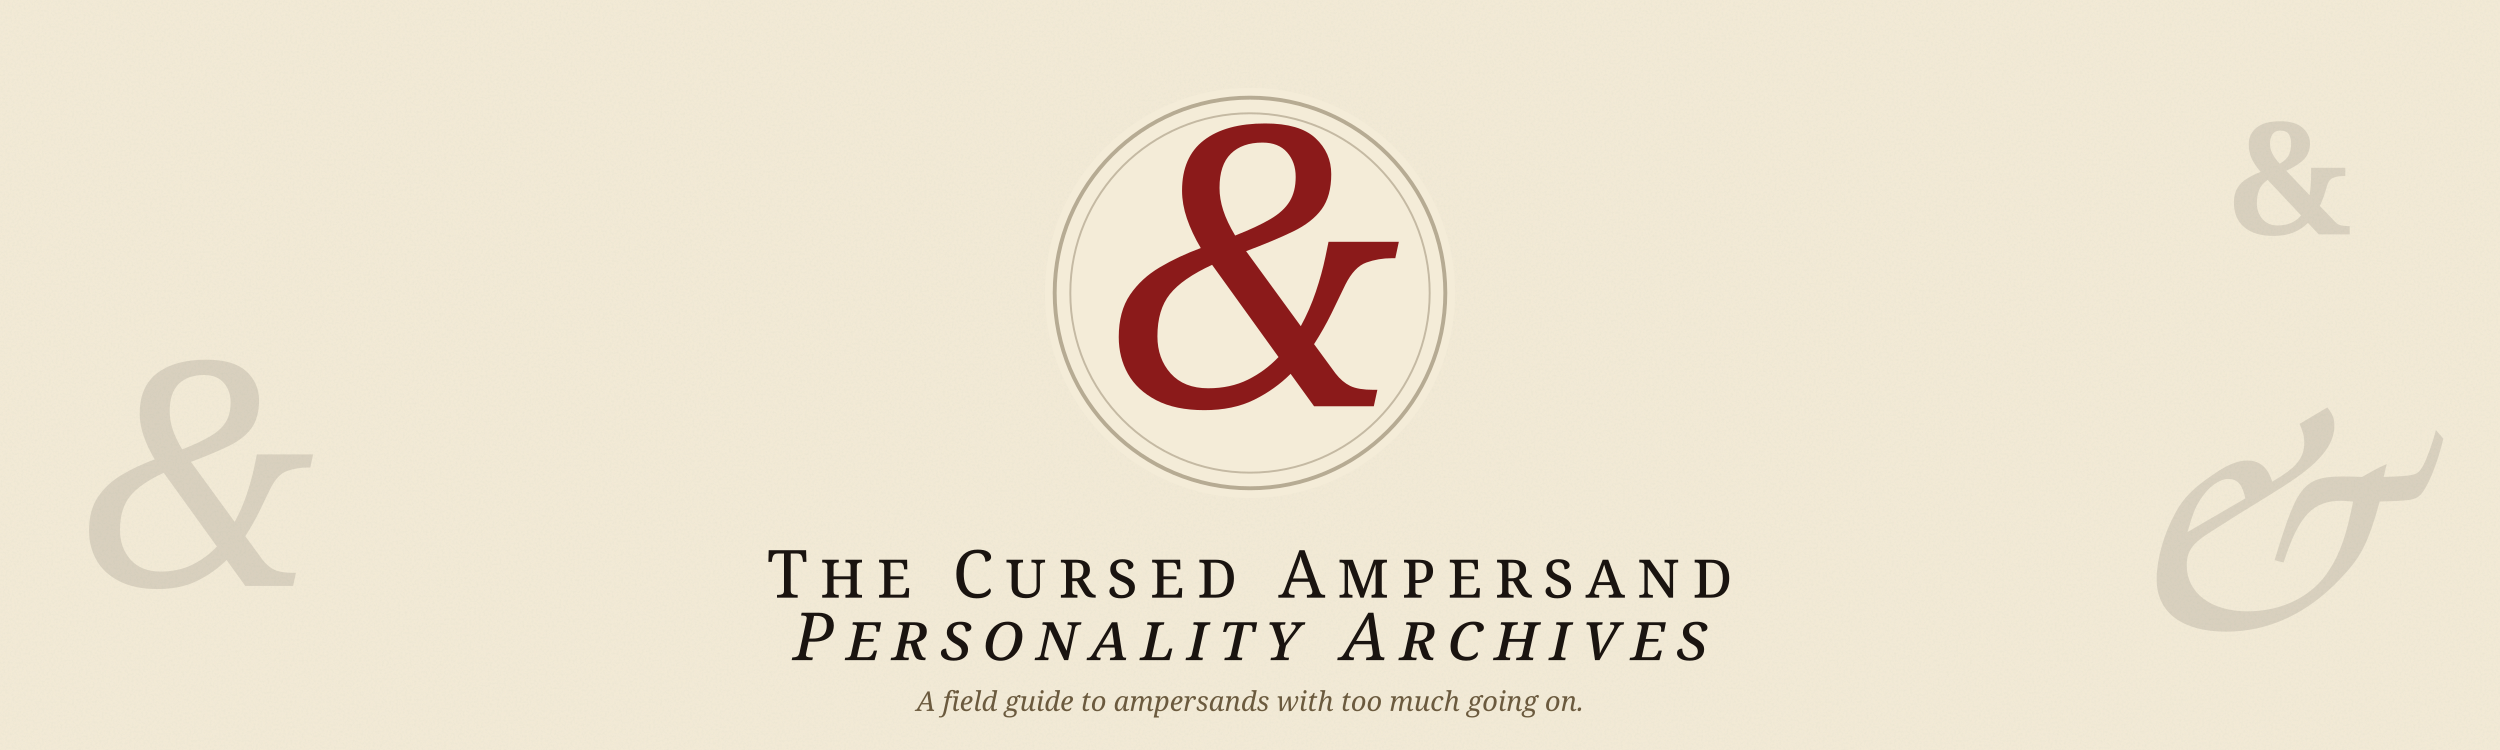
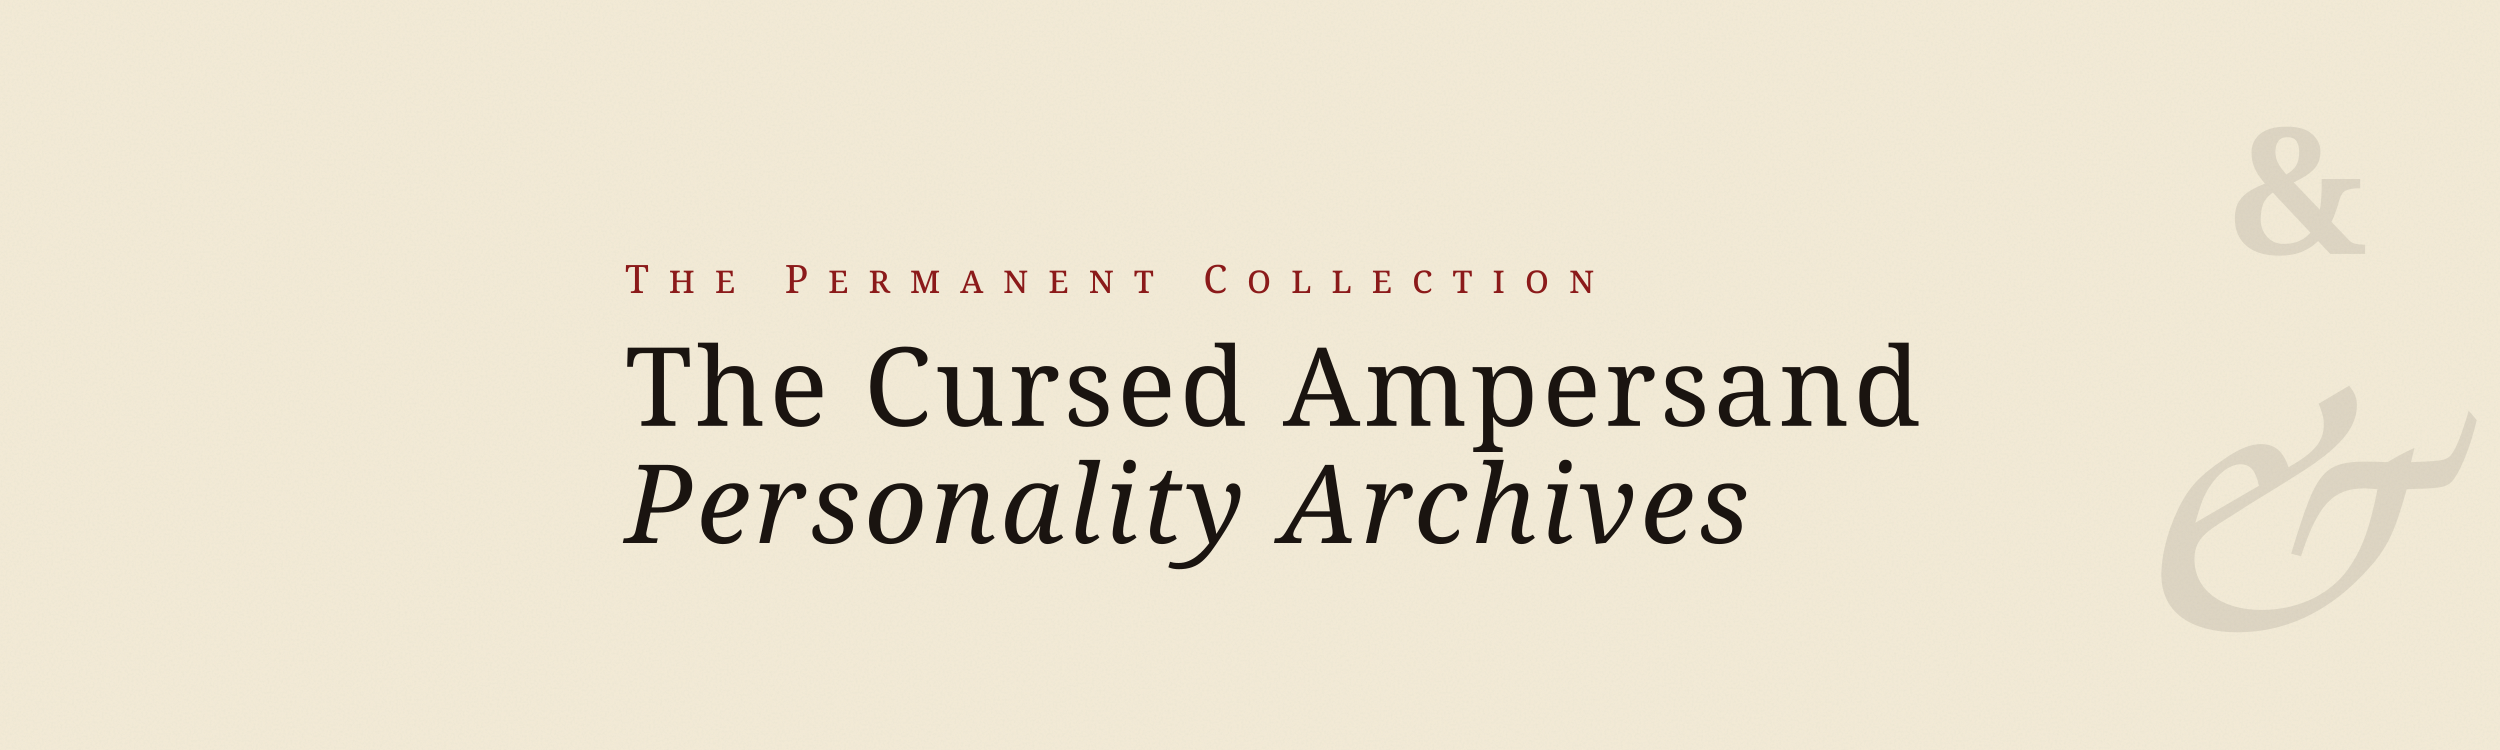
<svg xmlns="http://www.w3.org/2000/svg" viewBox="0 0 1280 384" width="1280" height="384">
  <defs>
    <filter id="grain-m" x="0" y="0" width="100%" height="100%">
      <feTurbulence type="fractalNoise" baseFrequency="0.85" numOctaves="2" stitchTiles="stitch" />
      <feColorMatrix values="0 0 0 0 0.1 0 0 0 0 0.08 0 0 0 0 0.06 0 0 0 0.07 0" />
    </filter>
  </defs>
  <rect width="1280" height="384" fill="#f4ecd8" />
  <rect width="1280" height="384" filter="url(#grain-m)" opacity="0.6" />
-   <g opacity="0.12" fill="#1a1410">
-     <text x="40" y="300" font-family="Didot, 'Bodoni 72', Georgia, serif" font-size="160" font-style="italic">&amp;</text>
-     <text x="1080" y="320" font-family="'Brush Script MT', 'Snell Roundhand', cursive" font-size="200">&amp;</text>
-     <text x="1140" y="120" font-family="'Bodoni 72', Didot, Georgia, serif" font-size="80" font-weight="700">&amp;</text>
+   <g opacity="0.1" fill="#1a1410">
+     <text x="1080" y="320" font-family="'Brush Script MT', 'Snell Roundhand', cursive" font-size="220">&amp;</text>
+     <text x="1140" y="130" font-family="'Bodoni 72', Didot, Georgia, serif" font-size="90" font-weight="700">&amp;</text>
  </g>
-   <g transform="translate(640,150)">
-     <circle r="105" fill="#f4ecd8" />
-     <circle r="100" fill="none" stroke="#6b5a3e" stroke-width="2" opacity="0.45" />
-     <circle r="92" fill="none" stroke="#6b5a3e" stroke-width="1" opacity="0.35" />
-     <text x="0" y="58" text-anchor="middle" font-family="Didot, 'Bodoni 72', 'Playfair Display', Georgia, serif" font-size="200" font-style="italic" fill="#8b1a1a">&amp;</text>
+   <g transform="translate(320,0)">
+     <text x="0" y="150" font-family="Didot, 'Bodoni 72', 'Playfair Display', Georgia, serif" font-size="20" font-variant="small-caps" letter-spacing="10" fill="#8b1a1a">The Permanent Collection</text>
+     <text x="0" y="218" font-family="Didot, 'Bodoni 72', 'Playfair Display', Georgia, serif" font-size="56" font-weight="400" fill="#1a1410" letter-spacing="2">The Cursed Ampersand</text>
+     <text x="0" y="278" font-family="Didot, 'Bodoni 72', 'Playfair Display', Georgia, serif" font-size="56" font-style="italic" font-weight="400" fill="#1a1410" letter-spacing="2">Personality Archives</text>
  </g>
-   <text x="640" y="306" text-anchor="middle" font-family="Didot, 'Bodoni 72', 'Playfair Display', Georgia, serif" font-size="34" font-variant="small-caps" letter-spacing="6" fill="#1a1410">The Cursed Ampersand</text>
-   <text x="640" y="338" text-anchor="middle" font-family="Didot, 'Bodoni 72', 'Playfair Display', Georgia, serif" font-size="34" font-variant="small-caps" letter-spacing="6" font-style="italic" fill="#1a1410">Personality Archives</text>
-   <text x="640" y="364" text-anchor="middle" font-family="Didot, Georgia, serif" font-size="14" font-style="italic" fill="#6b5a3e">A field guide to ampersands with too much going on.</text>
</svg>
